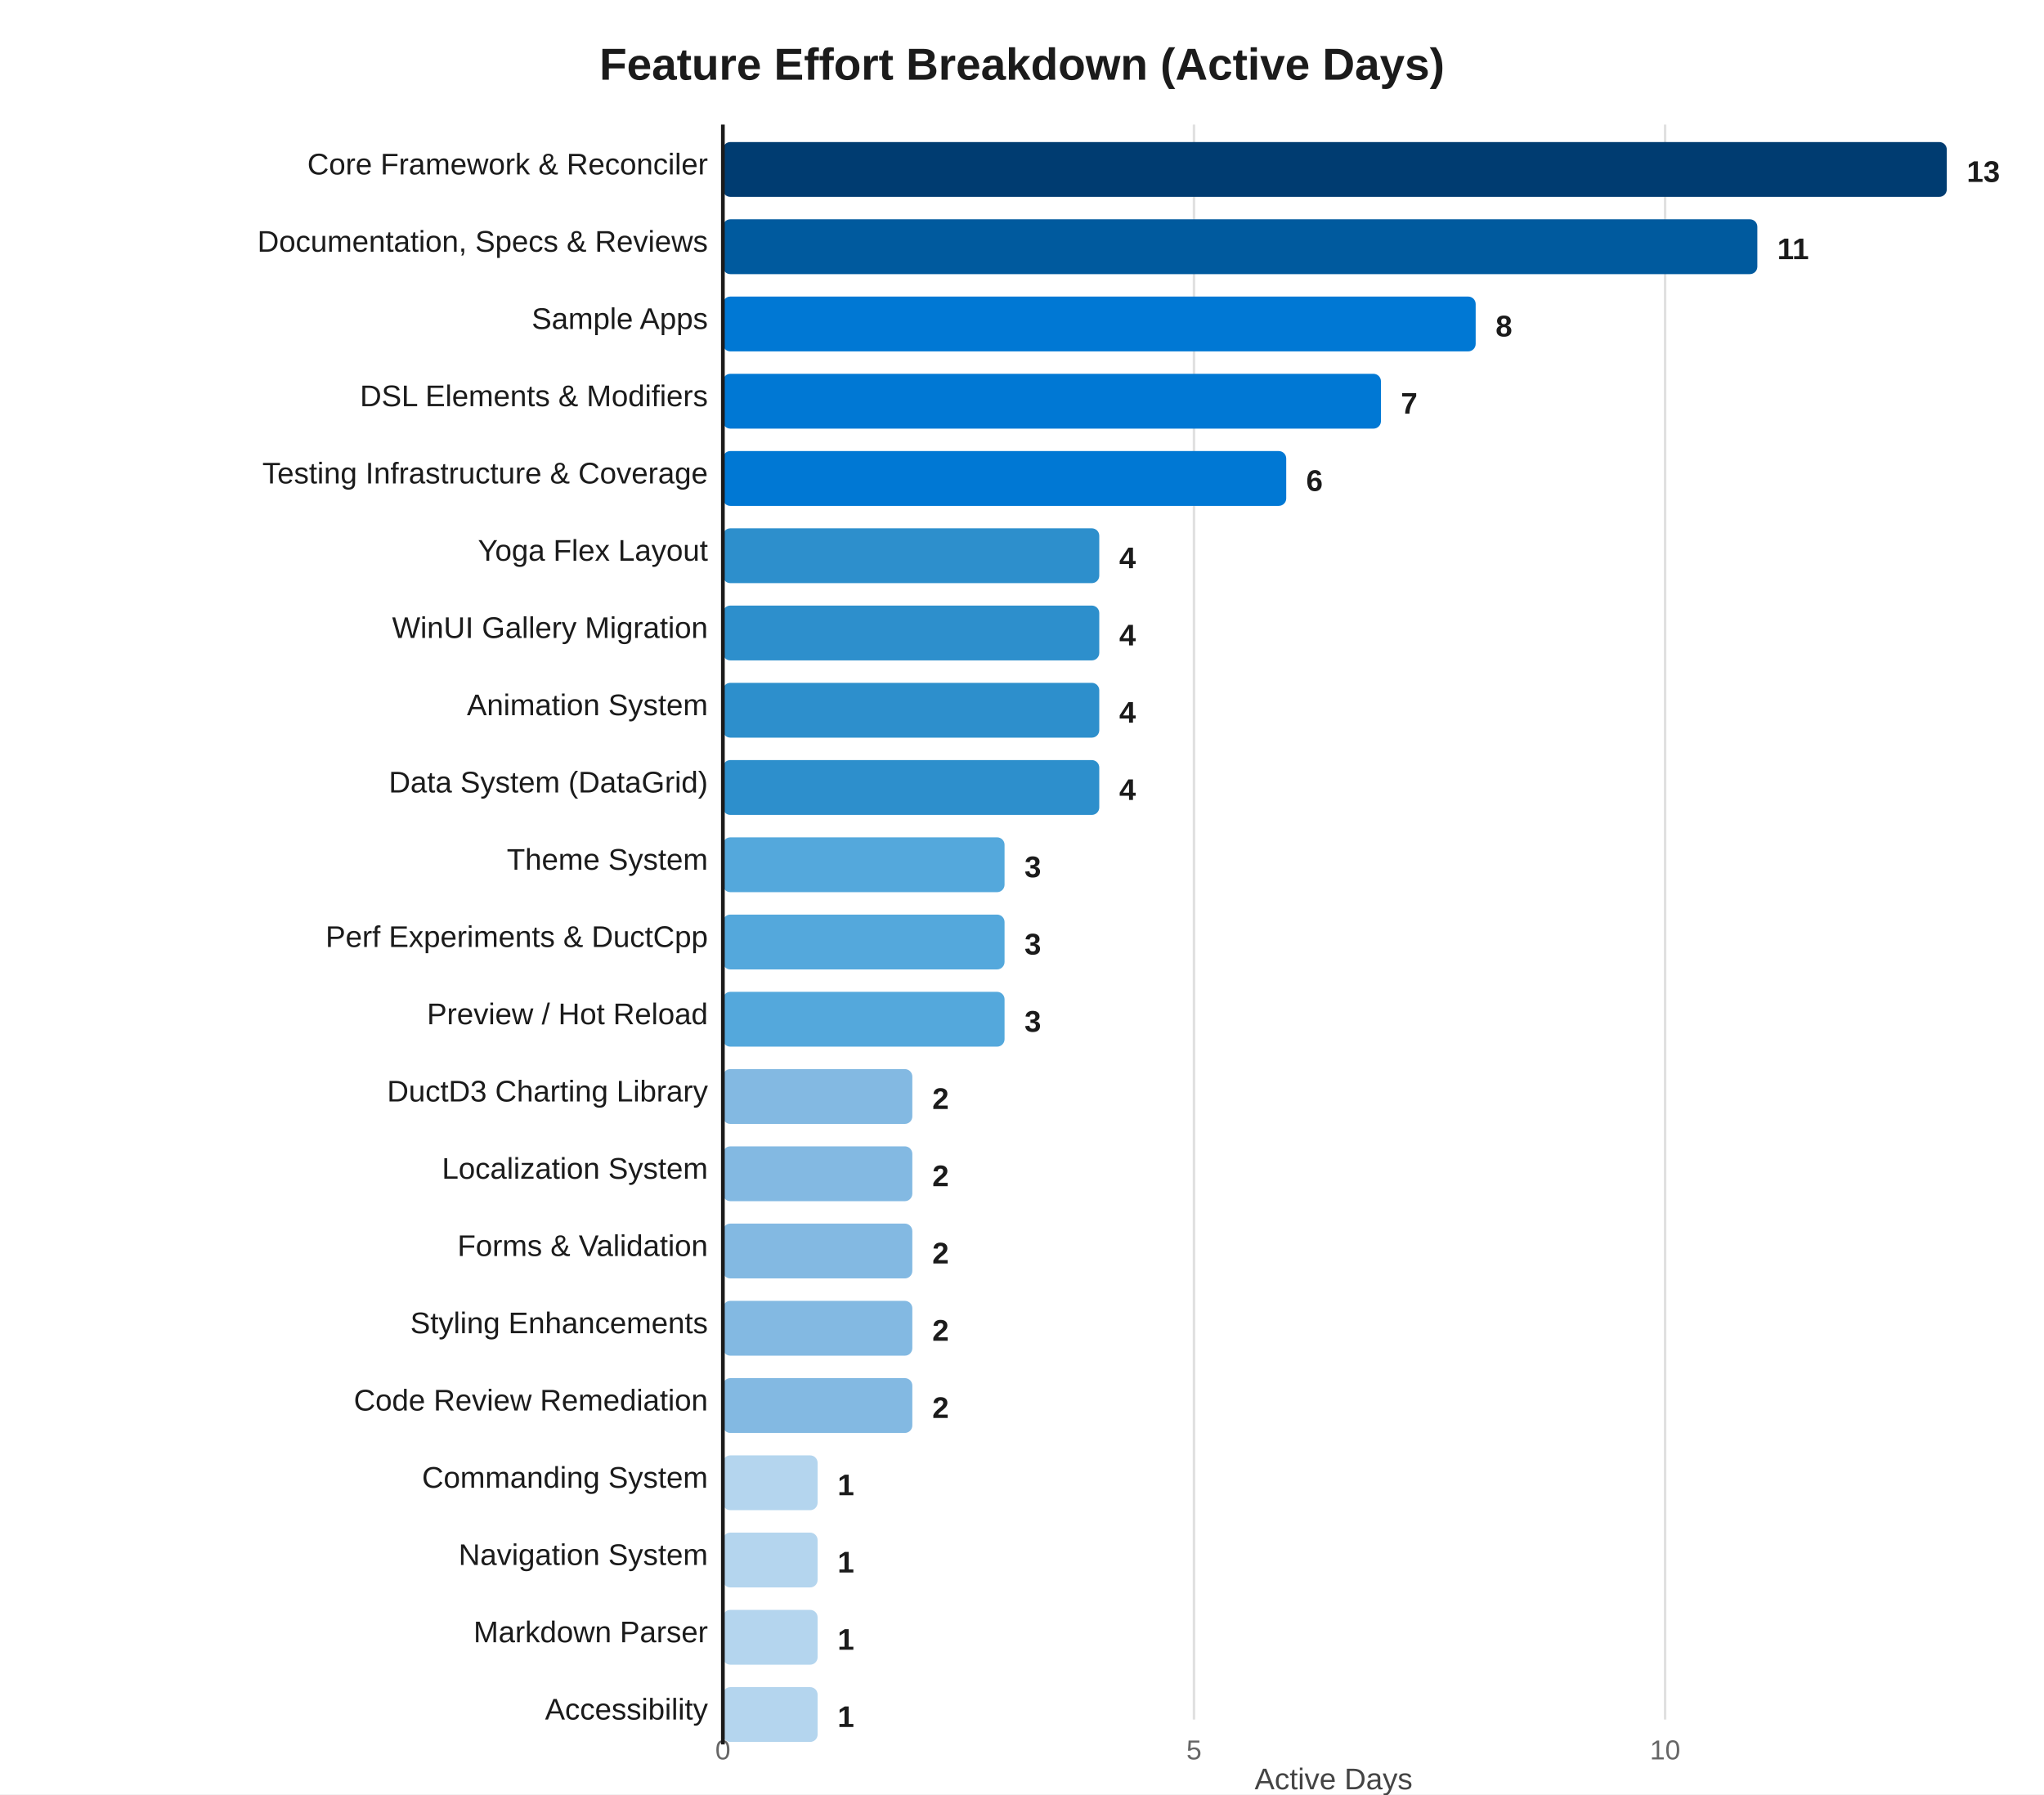
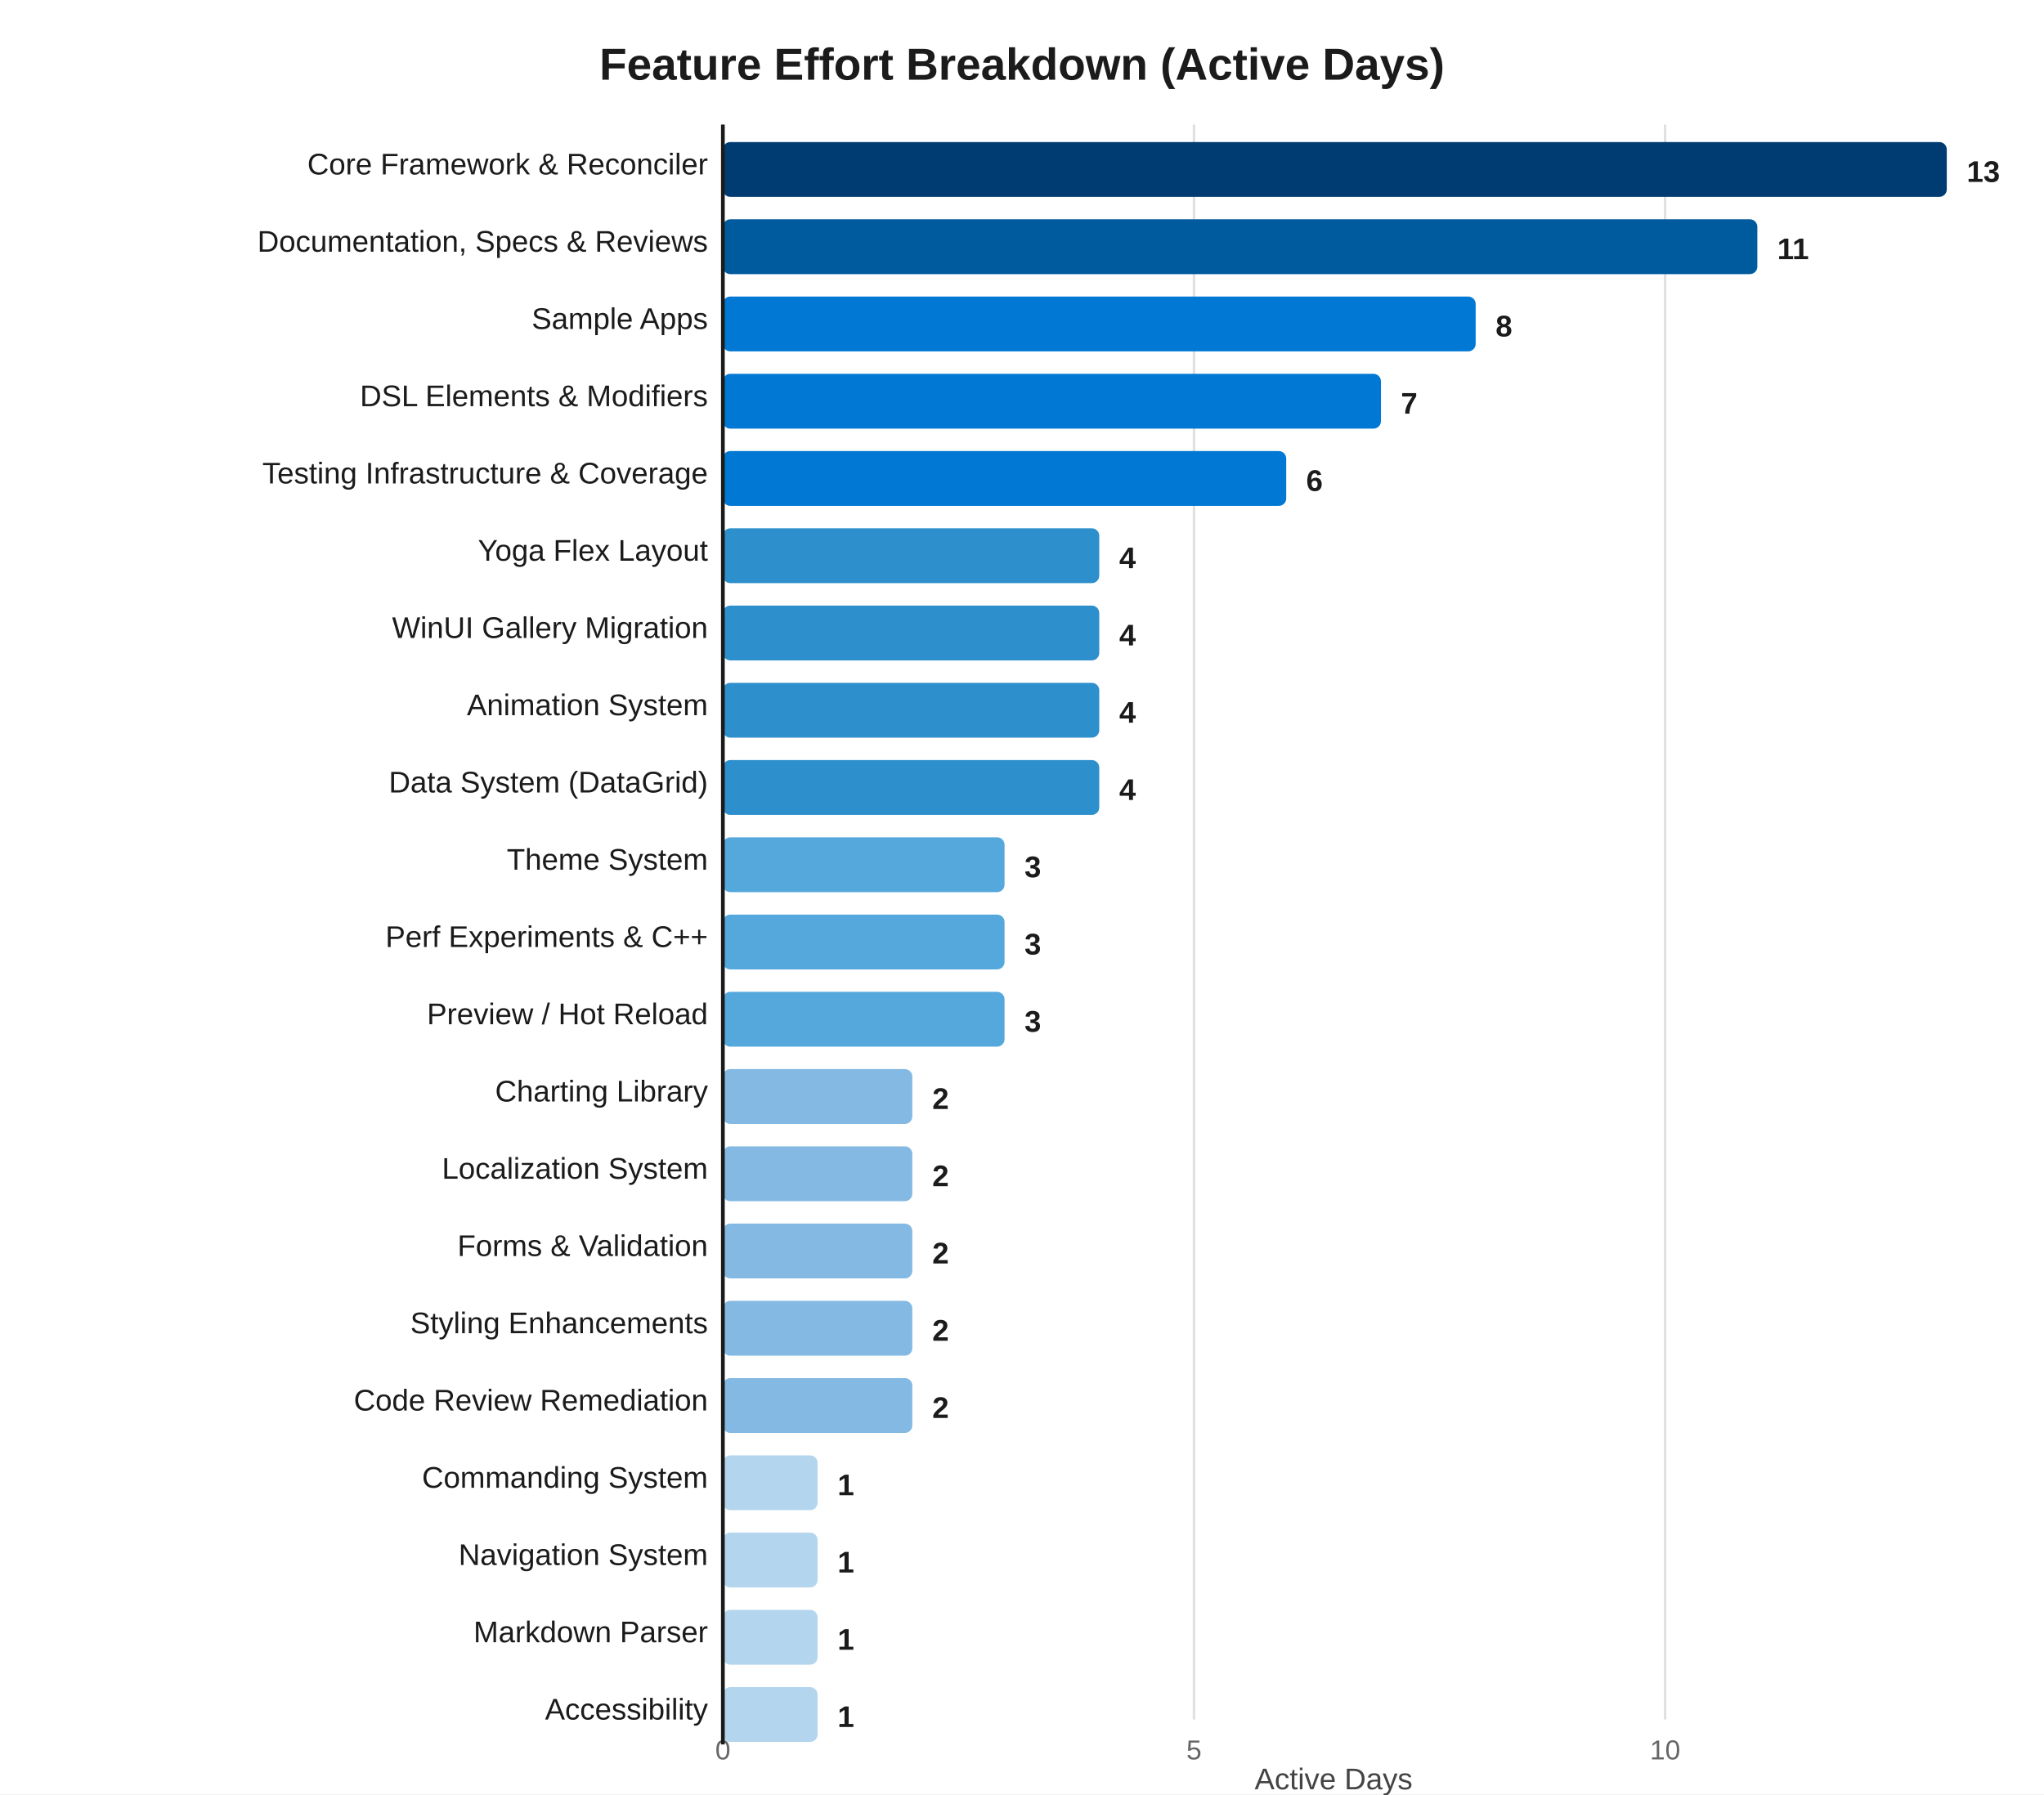
<svg xmlns="http://www.w3.org/2000/svg" width="820" height="720" viewBox="0 0 820 720">
  <rect x="0" y="0" width="820" height="720" fill="#FFFFFF" stroke="none" />
  <text x="410" y="32" font-family="Segoe UI, Calibri, Arial, sans-serif" font-size="18" font-weight="bold" fill="#1B1B1B" text-anchor="middle">Feature Effort Breakdown (Active Days)</text>
  <line x1="290" y1="50" x2="290" y2="690" stroke="#E0E0E0" stroke-width="1" />
  <line x1="479" y1="50" x2="479" y2="690" stroke="#E0E0E0" stroke-width="1" />
  <line x1="668" y1="50" x2="668" y2="690" stroke="#E0E0E0" stroke-width="1" />
  <text x="290" y="706" font-family="Segoe UI, Calibri, Arial, sans-serif" font-size="11" fill="#666666" text-anchor="middle">0</text>
  <text x="479" y="706" font-family="Segoe UI, Calibri, Arial, sans-serif" font-size="11" fill="#666666" text-anchor="middle">5</text>
  <text x="668" y="706" font-family="Segoe UI, Calibri, Arial, sans-serif" font-size="11" fill="#666666" text-anchor="middle">10</text>
  <text x="535" y="718" font-family="Segoe UI, Calibri, Arial, sans-serif" font-size="12" fill="#444444" text-anchor="middle">Active Days</text>
  <text x="284" y="70" font-family="Segoe UI, Calibri, Arial, sans-serif" font-size="12" fill="#1B1B1B" text-anchor="end">Core Framework &amp; Reconciler</text>
  <rect x="290" y="57" width="491" height="22" fill="#003C71" rx="3" ry="3" />
  <text x="789" y="73" font-family="Segoe UI, Calibri, Arial, sans-serif" font-size="12" font-weight="bold" fill="#1B1B1B" text-anchor="start">13</text>
  <text x="284" y="101" font-family="Segoe UI, Calibri, Arial, sans-serif" font-size="12" fill="#1B1B1B" text-anchor="end">Documentation, Specs &amp; Reviews</text>
  <rect x="290" y="88" width="415" height="22" fill="#005A9E" rx="3" ry="3" />
  <text x="713" y="104" font-family="Segoe UI, Calibri, Arial, sans-serif" font-size="12" font-weight="bold" fill="#1B1B1B" text-anchor="start">11</text>
  <text x="284" y="132" font-family="Segoe UI, Calibri, Arial, sans-serif" font-size="12" fill="#1B1B1B" text-anchor="end">Sample Apps</text>
  <rect x="290" y="119" width="302" height="22" fill="#0078D4" rx="3" ry="3" />
  <text x="600" y="135" font-family="Segoe UI, Calibri, Arial, sans-serif" font-size="12" font-weight="bold" fill="#1B1B1B" text-anchor="start">8</text>
  <text x="284" y="163" font-family="Segoe UI, Calibri, Arial, sans-serif" font-size="12" fill="#1B1B1B" text-anchor="end">DSL Elements &amp; Modifiers</text>
  <rect x="290" y="150" width="264" height="22" fill="#0078D4" rx="3" ry="3" />
  <text x="562" y="166" font-family="Segoe UI, Calibri, Arial, sans-serif" font-size="12" font-weight="bold" fill="#1B1B1B" text-anchor="start">7</text>
  <text x="284" y="194" font-family="Segoe UI, Calibri, Arial, sans-serif" font-size="12" fill="#1B1B1B" text-anchor="end">Testing Infrastructure &amp; Coverage</text>
  <rect x="290" y="181" width="226" height="22" fill="#0078D4" rx="3" ry="3" />
  <text x="524" y="197" font-family="Segoe UI, Calibri, Arial, sans-serif" font-size="12" font-weight="bold" fill="#1B1B1B" text-anchor="start">6</text>
  <text x="284" y="225" font-family="Segoe UI, Calibri, Arial, sans-serif" font-size="12" fill="#1B1B1B" text-anchor="end">Yoga Flex Layout</text>
  <rect x="290" y="212" width="151" height="22" fill="#2D8FCC" rx="3" ry="3" />
  <text x="449" y="228" font-family="Segoe UI, Calibri, Arial, sans-serif" font-size="12" font-weight="bold" fill="#1B1B1B" text-anchor="start">4</text>
  <text x="284" y="256" font-family="Segoe UI, Calibri, Arial, sans-serif" font-size="12" fill="#1B1B1B" text-anchor="end">WinUI Gallery Migration</text>
  <rect x="290" y="243" width="151" height="22" fill="#2D8FCC" rx="3" ry="3" />
  <text x="449" y="259" font-family="Segoe UI, Calibri, Arial, sans-serif" font-size="12" font-weight="bold" fill="#1B1B1B" text-anchor="start">4</text>
  <text x="284" y="287" font-family="Segoe UI, Calibri, Arial, sans-serif" font-size="12" fill="#1B1B1B" text-anchor="end">Animation System</text>
  <rect x="290" y="274" width="151" height="22" fill="#2D8FCC" rx="3" ry="3" />
  <text x="449" y="290" font-family="Segoe UI, Calibri, Arial, sans-serif" font-size="12" font-weight="bold" fill="#1B1B1B" text-anchor="start">4</text>
  <text x="284" y="318" font-family="Segoe UI, Calibri, Arial, sans-serif" font-size="12" fill="#1B1B1B" text-anchor="end">Data System (DataGrid)</text>
  <rect x="290" y="305" width="151" height="22" fill="#2D8FCC" rx="3" ry="3" />
  <text x="449" y="321" font-family="Segoe UI, Calibri, Arial, sans-serif" font-size="12" font-weight="bold" fill="#1B1B1B" text-anchor="start">4</text>
  <text x="284" y="349" font-family="Segoe UI, Calibri, Arial, sans-serif" font-size="12" fill="#1B1B1B" text-anchor="end">Theme System</text>
  <rect x="290" y="336" width="113" height="22" fill="#54A8DC" rx="3" ry="3" />
  <text x="411" y="352" font-family="Segoe UI, Calibri, Arial, sans-serif" font-size="12" font-weight="bold" fill="#1B1B1B" text-anchor="start">3</text>
-   <text x="284" y="380" font-family="Segoe UI, Calibri, Arial, sans-serif" font-size="12" fill="#1B1B1B" text-anchor="end">Perf Experiments &amp; DuctCpp</text>
+   <text x="284" y="380" font-family="Segoe UI, Calibri, Arial, sans-serif" font-size="12" fill="#1B1B1B" text-anchor="end">Perf Experiments &amp; C++</text>
  <rect x="290" y="367" width="113" height="22" fill="#54A8DC" rx="3" ry="3" />
  <text x="411" y="383" font-family="Segoe UI, Calibri, Arial, sans-serif" font-size="12" font-weight="bold" fill="#1B1B1B" text-anchor="start">3</text>
  <text x="284" y="411" font-family="Segoe UI, Calibri, Arial, sans-serif" font-size="12" fill="#1B1B1B" text-anchor="end">Preview / Hot Reload</text>
  <rect x="290" y="398" width="113" height="22" fill="#54A8DC" rx="3" ry="3" />
  <text x="411" y="414" font-family="Segoe UI, Calibri, Arial, sans-serif" font-size="12" font-weight="bold" fill="#1B1B1B" text-anchor="start">3</text>
-   <text x="284" y="442" font-family="Segoe UI, Calibri, Arial, sans-serif" font-size="12" fill="#1B1B1B" text-anchor="end">DuctD3 Charting Library</text>
+   <text x="284" y="442" font-family="Segoe UI, Calibri, Arial, sans-serif" font-size="12" fill="#1B1B1B" text-anchor="end">Charting Library</text>
  <rect x="290" y="429" width="76" height="22" fill="#83B9E2" rx="3" ry="3" />
  <text x="374" y="445" font-family="Segoe UI, Calibri, Arial, sans-serif" font-size="12" font-weight="bold" fill="#1B1B1B" text-anchor="start">2</text>
  <text x="284" y="473" font-family="Segoe UI, Calibri, Arial, sans-serif" font-size="12" fill="#1B1B1B" text-anchor="end">Localization System</text>
  <rect x="290" y="460" width="76" height="22" fill="#83B9E2" rx="3" ry="3" />
  <text x="374" y="476" font-family="Segoe UI, Calibri, Arial, sans-serif" font-size="12" font-weight="bold" fill="#1B1B1B" text-anchor="start">2</text>
  <text x="284" y="504" font-family="Segoe UI, Calibri, Arial, sans-serif" font-size="12" fill="#1B1B1B" text-anchor="end">Forms &amp; Validation</text>
  <rect x="290" y="491" width="76" height="22" fill="#83B9E2" rx="3" ry="3" />
  <text x="374" y="507" font-family="Segoe UI, Calibri, Arial, sans-serif" font-size="12" font-weight="bold" fill="#1B1B1B" text-anchor="start">2</text>
  <text x="284" y="535" font-family="Segoe UI, Calibri, Arial, sans-serif" font-size="12" fill="#1B1B1B" text-anchor="end">Styling Enhancements</text>
  <rect x="290" y="522" width="76" height="22" fill="#83B9E2" rx="3" ry="3" />
  <text x="374" y="538" font-family="Segoe UI, Calibri, Arial, sans-serif" font-size="12" font-weight="bold" fill="#1B1B1B" text-anchor="start">2</text>
  <text x="284" y="566" font-family="Segoe UI, Calibri, Arial, sans-serif" font-size="12" fill="#1B1B1B" text-anchor="end">Code Review Remediation</text>
  <rect x="290" y="553" width="76" height="22" fill="#83B9E2" rx="3" ry="3" />
  <text x="374" y="569" font-family="Segoe UI, Calibri, Arial, sans-serif" font-size="12" font-weight="bold" fill="#1B1B1B" text-anchor="start">2</text>
  <text x="284" y="597" font-family="Segoe UI, Calibri, Arial, sans-serif" font-size="12" fill="#1B1B1B" text-anchor="end">Commanding System</text>
  <rect x="290" y="584" width="38" height="22" fill="#B4D5EE" rx="3" ry="3" />
  <text x="336" y="600" font-family="Segoe UI, Calibri, Arial, sans-serif" font-size="12" font-weight="bold" fill="#1B1B1B" text-anchor="start">1</text>
  <text x="284" y="628" font-family="Segoe UI, Calibri, Arial, sans-serif" font-size="12" fill="#1B1B1B" text-anchor="end">Navigation System</text>
  <rect x="290" y="615" width="38" height="22" fill="#B4D5EE" rx="3" ry="3" />
  <text x="336" y="631" font-family="Segoe UI, Calibri, Arial, sans-serif" font-size="12" font-weight="bold" fill="#1B1B1B" text-anchor="start">1</text>
  <text x="284" y="659" font-family="Segoe UI, Calibri, Arial, sans-serif" font-size="12" fill="#1B1B1B" text-anchor="end">Markdown Parser</text>
  <rect x="290" y="646" width="38" height="22" fill="#B4D5EE" rx="3" ry="3" />
  <text x="336" y="662" font-family="Segoe UI, Calibri, Arial, sans-serif" font-size="12" font-weight="bold" fill="#1B1B1B" text-anchor="start">1</text>
  <text x="284" y="690" font-family="Segoe UI, Calibri, Arial, sans-serif" font-size="12" fill="#1B1B1B" text-anchor="end">Accessibility</text>
  <rect x="290" y="677" width="38" height="22" fill="#B4D5EE" rx="3" ry="3" />
  <text x="336" y="693" font-family="Segoe UI, Calibri, Arial, sans-serif" font-size="12" font-weight="bold" fill="#1B1B1B" text-anchor="start">1</text>
  <line x1="290" y1="50" x2="290" y2="700" stroke="#1B1B1B" stroke-width="1.5" />
</svg>
